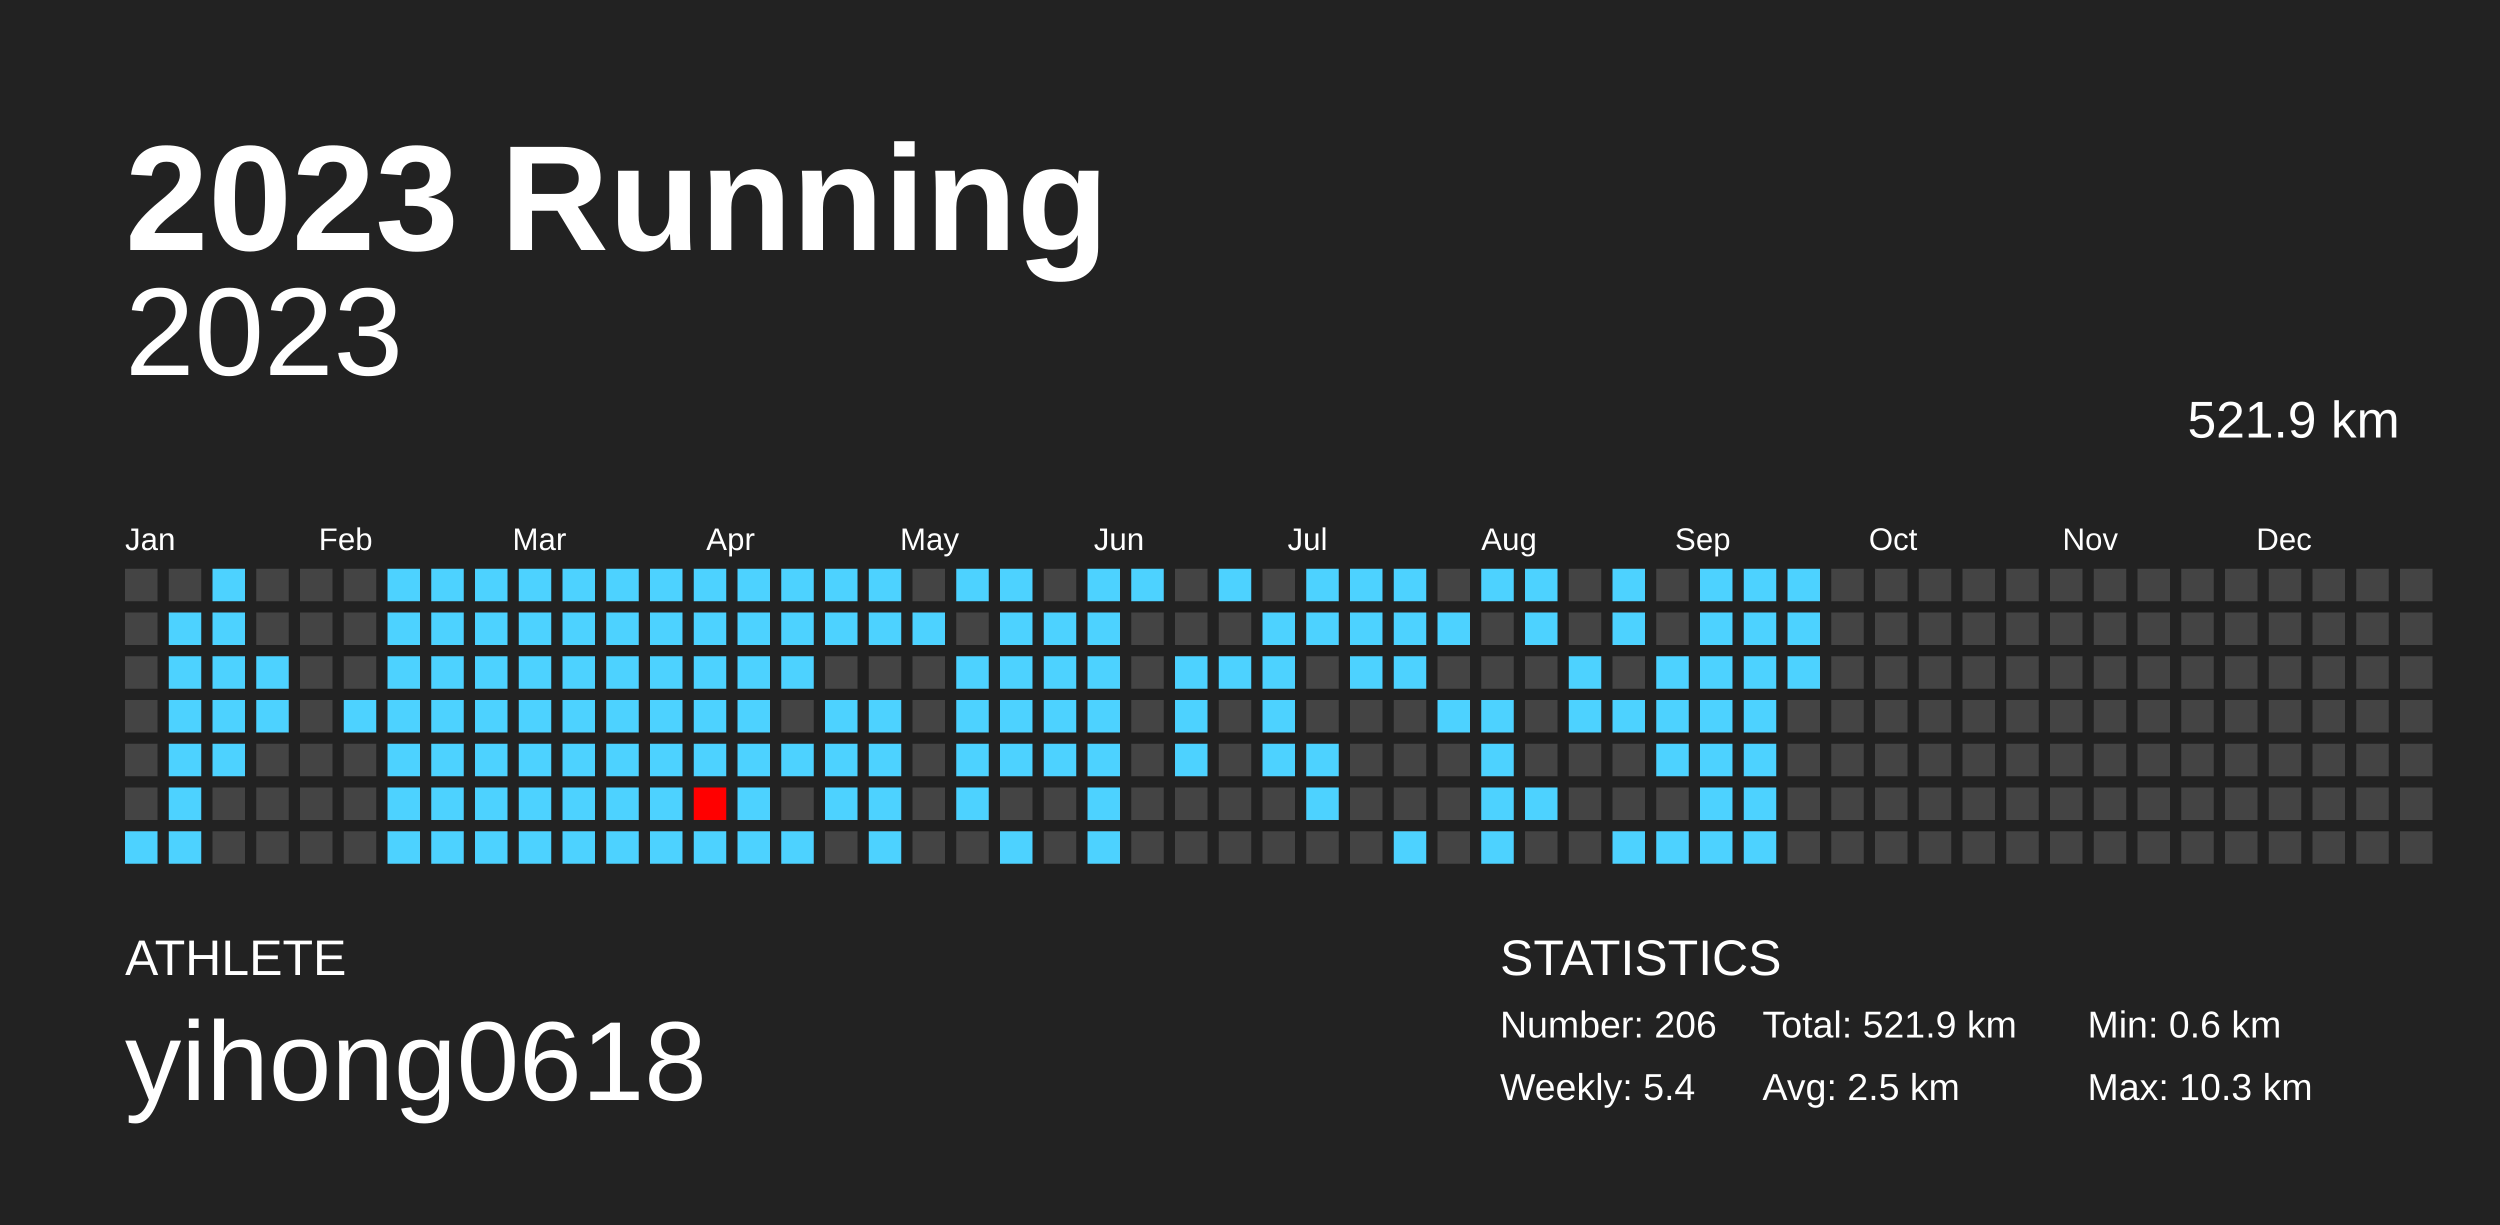
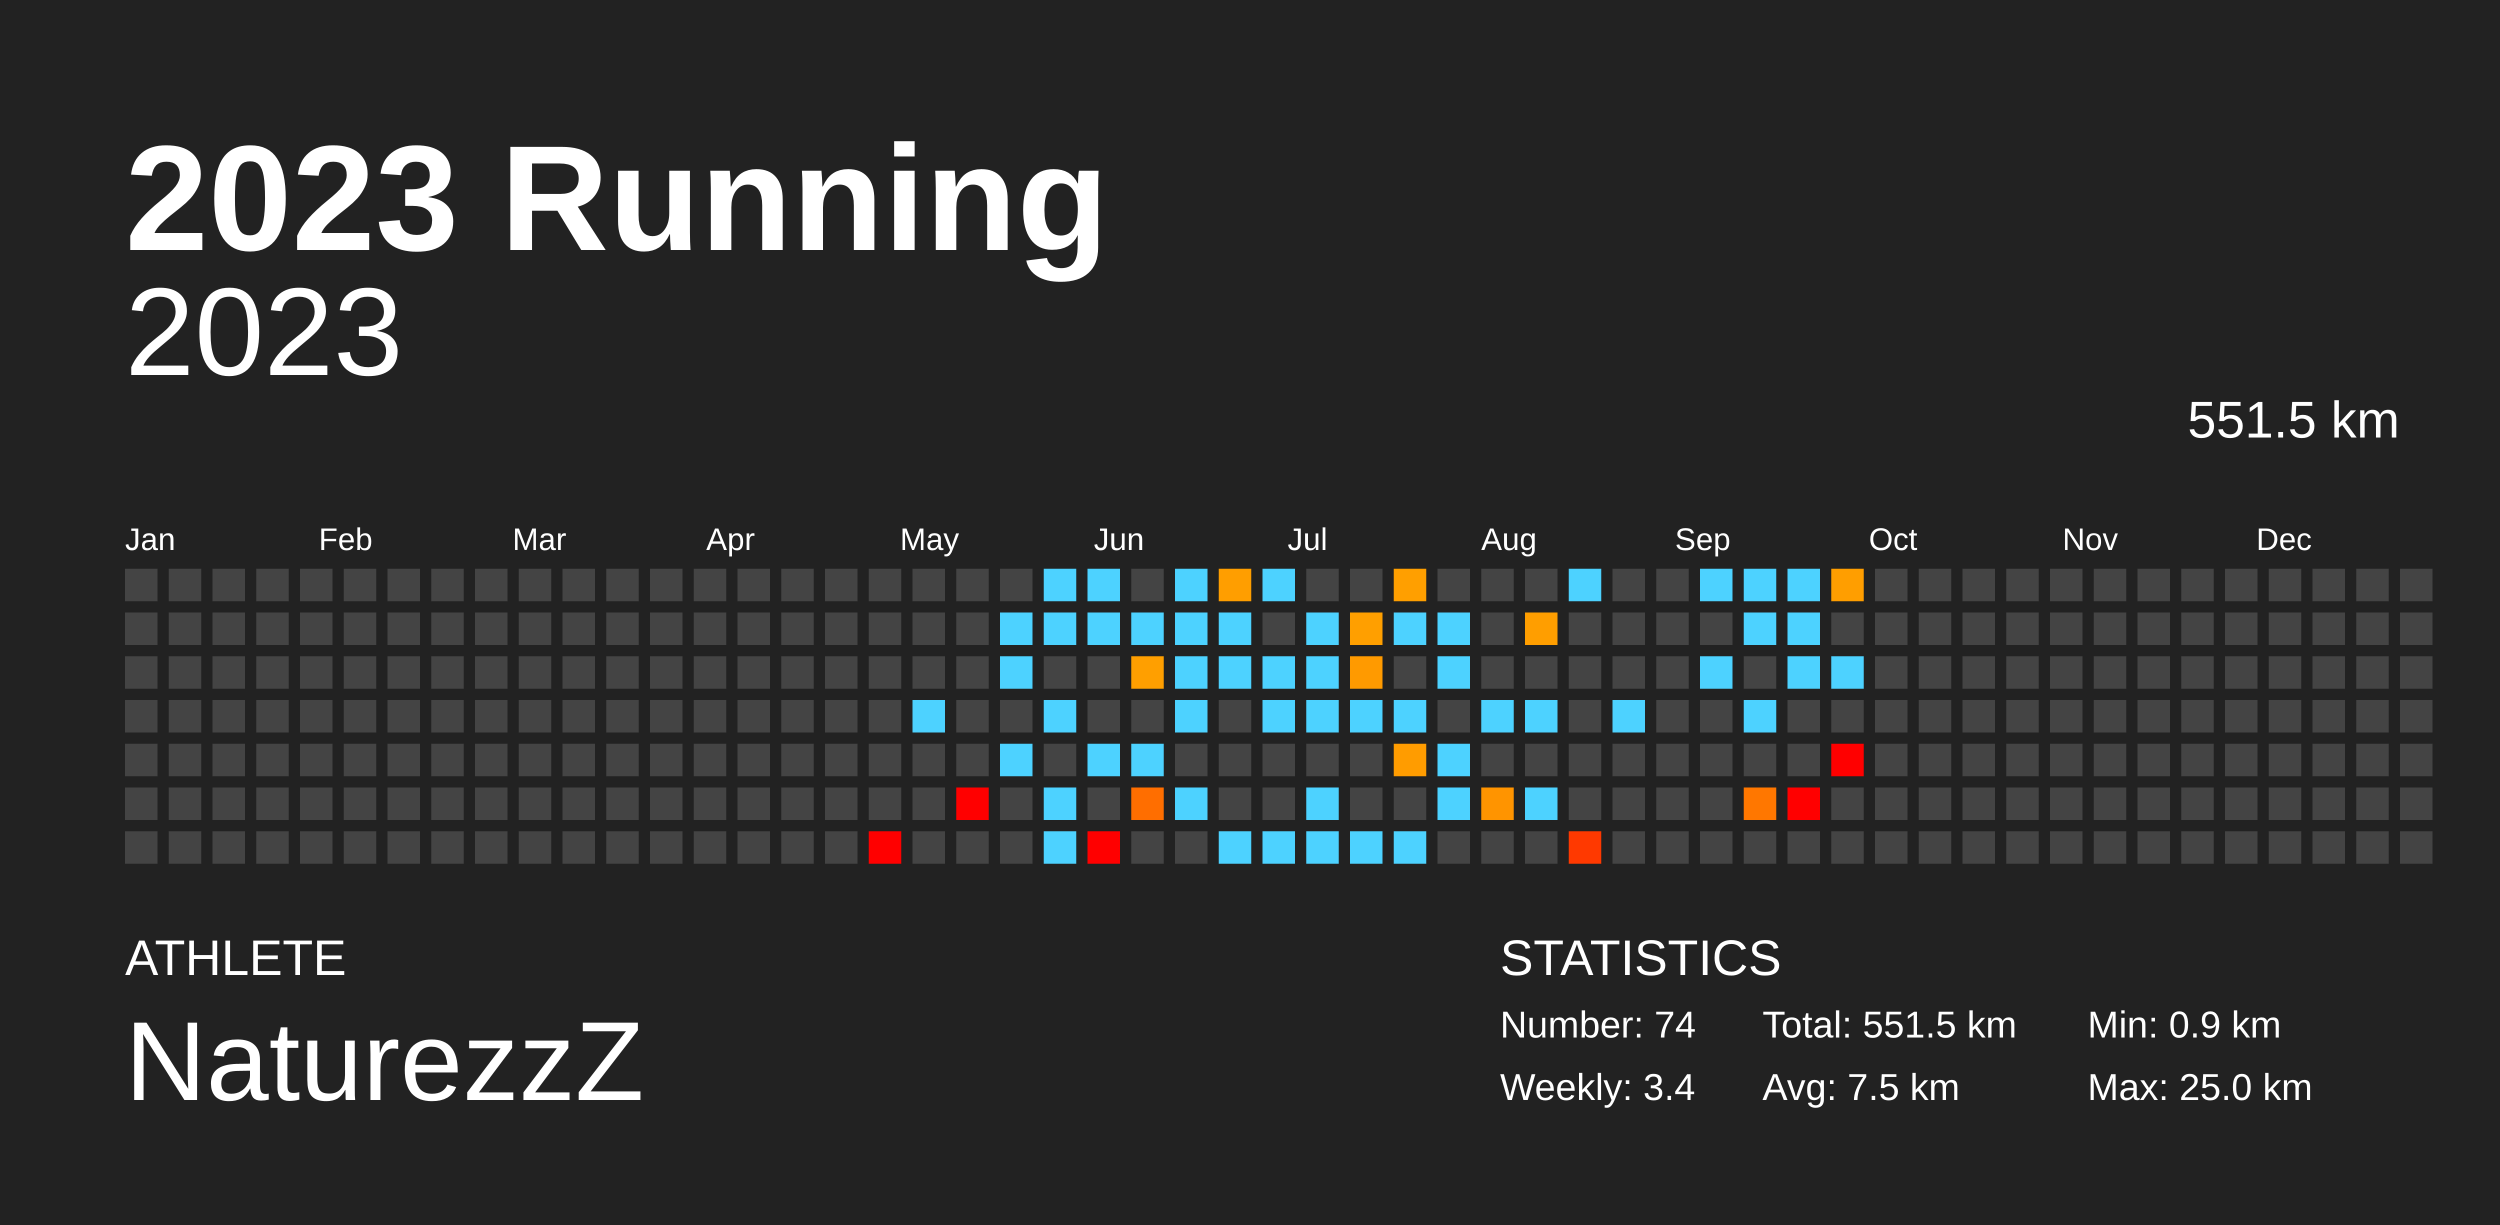
<svg xmlns="http://www.w3.org/2000/svg" baseProfile="full" height="98mm" version="1.1" viewBox="0,0,200,98" width="200mm">
  <defs />
  <rect fill="#222222" height="98" width="200" x="0" y="0" />
  <text fill="#FFFFFF" style="font-size:12px; font-family:Arial; font-weight:bold;" x="10" y="20">2023 Running</text>
  <text fill="#FFFFFF" style="font-size:4px; font-family:Arial" x="10" y="78">ATHLETE</text>
-   <text fill="#FFFFFF" style="font-size:9px; font-family:Arial" x="10" y="88">yihong0618</text>
+   <text fill="#FFFFFF" style="font-size:9px; font-family:Arial" x="10" y="88">NaturezzZ</text>
  <text fill="#FFFFFF" style="font-size:4px; font-family:Arial" x="120" y="78">STATISTICS</text>
-   <text fill="#FFFFFF" style="font-size:3px; font-family:Arial" x="120" y="83">Number: 206</text>
-   <text fill="#FFFFFF" style="font-size:3px; font-family:Arial" x="120" y="88">Weekly: 5.4</text>
-   <text fill="#FFFFFF" style="font-size:3px; font-family:Arial" x="141" y="83">Total: 521.9 km</text>
-   <text fill="#FFFFFF" style="font-size:3px; font-family:Arial" x="141" y="88">Avg: 2.5 km</text>
-   <text fill="#FFFFFF" style="font-size:3px; font-family:Arial" x="167" y="83">Min: 0.6 km</text>
-   <text fill="#FFFFFF" style="font-size:3px; font-family:Arial" x="167" y="88">Max: 10.3 km</text>
+   <text fill="#FFFFFF" style="font-size:3px; font-family:Arial" x="120" y="83">Number: 74</text>
+   <text fill="#FFFFFF" style="font-size:3px; font-family:Arial" x="120" y="88">Weekly: 3.4</text>
+   <text fill="#FFFFFF" style="font-size:3px; font-family:Arial" x="141" y="83">Total: 551.5 km</text>
+   <text fill="#FFFFFF" style="font-size:3px; font-family:Arial" x="141" y="88">Avg: 7.5 km</text>
+   <text fill="#FFFFFF" style="font-size:3px; font-family:Arial" x="167" y="83">Min: 0.9 km</text>
+   <text fill="#FFFFFF" style="font-size:3px; font-family:Arial" x="167" y="88">Max: 25.0 km</text>
  <text alignment-baseline="hanging" fill="#FFFFFF" style="font-size:10.0px; font-family:Arial;" x="10" y="30">2023</text>
-   <text alignment-baseline="hanging" fill="#FFFFFF" style="font-size:4.125px; font-family:Arial;" x="175" y="35">521.9 km</text>
+   <text alignment-baseline="hanging" fill="#FFFFFF" style="font-size:4.125px; font-family:Arial;" x="175" y="35">551.5 km</text>
  <text fill="#FFFFFF" style="font-size:2.5px; font-family:Arial" x="10.0" y="44">Jan</text>
  <text fill="#FFFFFF" style="font-size:2.5px; font-family:Arial" x="25.5" y="44">Feb</text>
  <text fill="#FFFFFF" style="font-size:2.5px; font-family:Arial" x="41.0" y="44">Mar</text>
  <text fill="#FFFFFF" style="font-size:2.5px; font-family:Arial" x="56.5" y="44">Apr</text>
  <text fill="#FFFFFF" style="font-size:2.5px; font-family:Arial" x="72.0" y="44">May</text>
  <text fill="#FFFFFF" style="font-size:2.5px; font-family:Arial" x="87.5" y="44">Jun</text>
  <text fill="#FFFFFF" style="font-size:2.5px; font-family:Arial" x="103.0" y="44">Jul</text>
  <text fill="#FFFFFF" style="font-size:2.5px; font-family:Arial" x="118.5" y="44">Aug</text>
  <text fill="#FFFFFF" style="font-size:2.5px; font-family:Arial" x="134.0" y="44">Sep</text>
  <text fill="#FFFFFF" style="font-size:2.5px; font-family:Arial" x="149.5" y="44">Oct</text>
  <text fill="#FFFFFF" style="font-size:2.5px; font-family:Arial" x="165.0" y="44">Nov</text>
  <text fill="#FFFFFF" style="font-size:2.5px; font-family:Arial" x="180.5" y="44">Dec</text>
  <rect fill="#444444" height="2.6" width="2.6" x="10.0" y="45.5" />
  <rect fill="#444444" height="2.6" width="2.6" x="10.0" y="49.0" />
  <rect fill="#444444" height="2.6" width="2.6" x="10.0" y="52.5" />
  <rect fill="#444444" height="2.6" width="2.6" x="10.0" y="56.0" />
  <rect fill="#444444" height="2.6" width="2.6" x="10.0" y="59.5" />
  <rect fill="#444444" height="2.6" width="2.6" x="10.0" y="63.0" />
-   <rect fill="#4dd2ff" height="2.6" width="2.6" x="10.0" y="66.5" />
+   <rect fill="#444444" height="2.6" width="2.6" x="10.0" y="66.5" />
  <rect fill="#444444" height="2.6" width="2.6" x="13.5" y="45.5" />
-   <rect fill="#4dd2ff" height="2.6" width="2.6" x="13.5" y="49.0" />
-   <rect fill="#4dd2ff" height="2.6" width="2.6" x="13.5" y="52.5" />
-   <rect fill="#4dd2ff" height="2.6" width="2.6" x="13.5" y="56.0" />
-   <rect fill="#4dd2ff" height="2.6" width="2.6" x="13.5" y="59.5" />
-   <rect fill="#4dd2ff" height="2.6" width="2.6" x="13.5" y="63.0" />
-   <rect fill="#4dd2ff" height="2.6" width="2.6" x="13.5" y="66.5" />
-   <rect fill="#4dd2ff" height="2.6" width="2.6" x="17.0" y="45.5" />
-   <rect fill="#4dd2ff" height="2.6" width="2.6" x="17.0" y="49.0" />
-   <rect fill="#4dd2ff" height="2.6" width="2.6" x="17.0" y="52.5" />
-   <rect fill="#4dd2ff" height="2.6" width="2.6" x="17.0" y="56.0" />
-   <rect fill="#4dd2ff" height="2.6" width="2.6" x="17.0" y="59.5" />
+   <rect fill="#444444" height="2.6" width="2.6" x="13.5" y="49.0" />
+   <rect fill="#444444" height="2.6" width="2.6" x="13.5" y="52.5" />
+   <rect fill="#444444" height="2.6" width="2.6" x="13.5" y="56.0" />
+   <rect fill="#444444" height="2.6" width="2.6" x="13.5" y="59.5" />
+   <rect fill="#444444" height="2.6" width="2.6" x="13.5" y="63.0" />
+   <rect fill="#444444" height="2.6" width="2.6" x="13.5" y="66.5" />
+   <rect fill="#444444" height="2.6" width="2.6" x="17.0" y="45.5" />
+   <rect fill="#444444" height="2.6" width="2.6" x="17.0" y="49.0" />
+   <rect fill="#444444" height="2.6" width="2.6" x="17.0" y="52.5" />
+   <rect fill="#444444" height="2.6" width="2.6" x="17.0" y="56.0" />
+   <rect fill="#444444" height="2.6" width="2.6" x="17.0" y="59.5" />
  <rect fill="#444444" height="2.6" width="2.6" x="17.0" y="63.0" />
  <rect fill="#444444" height="2.6" width="2.6" x="17.0" y="66.5" />
  <rect fill="#444444" height="2.6" width="2.6" x="20.5" y="45.5" />
  <rect fill="#444444" height="2.6" width="2.6" x="20.5" y="49.0" />
-   <rect fill="#4dd2ff" height="2.6" width="2.6" x="20.5" y="52.5" />
-   <rect fill="#4dd2ff" height="2.6" width="2.6" x="20.5" y="56.0" />
+   <rect fill="#444444" height="2.6" width="2.6" x="20.5" y="52.5" />
+   <rect fill="#444444" height="2.6" width="2.6" x="20.5" y="56.0" />
  <rect fill="#444444" height="2.6" width="2.6" x="20.5" y="59.5" />
  <rect fill="#444444" height="2.6" width="2.6" x="20.5" y="63.0" />
  <rect fill="#444444" height="2.6" width="2.6" x="20.5" y="66.5" />
  <rect fill="#444444" height="2.6" width="2.6" x="24.0" y="45.5" />
  <rect fill="#444444" height="2.6" width="2.6" x="24.0" y="49.0" />
  <rect fill="#444444" height="2.6" width="2.6" x="24.0" y="52.5" />
  <rect fill="#444444" height="2.6" width="2.6" x="24.0" y="56.0" />
  <rect fill="#444444" height="2.6" width="2.6" x="24.0" y="59.5" />
  <rect fill="#444444" height="2.6" width="2.6" x="24.0" y="63.0" />
  <rect fill="#444444" height="2.6" width="2.6" x="24.0" y="66.5" />
  <rect fill="#444444" height="2.6" width="2.6" x="27.5" y="45.5" />
  <rect fill="#444444" height="2.6" width="2.6" x="27.5" y="49.0" />
  <rect fill="#444444" height="2.6" width="2.6" x="27.5" y="52.5" />
-   <rect fill="#4dd2ff" height="2.6" width="2.6" x="27.5" y="56.0" />
+   <rect fill="#444444" height="2.6" width="2.6" x="27.5" y="56.0" />
  <rect fill="#444444" height="2.6" width="2.6" x="27.5" y="59.5" />
  <rect fill="#444444" height="2.6" width="2.6" x="27.5" y="63.0" />
  <rect fill="#444444" height="2.6" width="2.6" x="27.5" y="66.5" />
-   <rect fill="#4dd2ff" height="2.6" width="2.6" x="31.0" y="45.5" />
-   <rect fill="#4dd2ff" height="2.6" width="2.6" x="31.0" y="49.0" />
-   <rect fill="#4dd2ff" height="2.6" width="2.6" x="31.0" y="52.5" />
-   <rect fill="#4dd2ff" height="2.6" width="2.6" x="31.0" y="56.0" />
-   <rect fill="#4dd2ff" height="2.6" width="2.6" x="31.0" y="59.5" />
-   <rect fill="#4dd2ff" height="2.6" width="2.6" x="31.0" y="63.0" />
-   <rect fill="#4dd2ff" height="2.6" width="2.6" x="31.0" y="66.5" />
-   <rect fill="#4dd2ff" height="2.6" width="2.6" x="34.5" y="45.5" />
-   <rect fill="#4dd2ff" height="2.6" width="2.6" x="34.5" y="49.0" />
-   <rect fill="#4dd2ff" height="2.6" width="2.6" x="34.5" y="52.5" />
-   <rect fill="#4dd2ff" height="2.6" width="2.6" x="34.5" y="56.0" />
-   <rect fill="#4dd2ff" height="2.6" width="2.6" x="34.5" y="59.5" />
-   <rect fill="#4dd2ff" height="2.6" width="2.6" x="34.5" y="63.0" />
-   <rect fill="#4dd2ff" height="2.6" width="2.6" x="34.5" y="66.5" />
-   <rect fill="#4dd2ff" height="2.6" width="2.6" x="38.0" y="45.5" />
-   <rect fill="#4dd2ff" height="2.6" width="2.6" x="38.0" y="49.0" />
-   <rect fill="#4dd2ff" height="2.6" width="2.6" x="38.0" y="52.5" />
-   <rect fill="#4dd2ff" height="2.6" width="2.6" x="38.0" y="56.0" />
-   <rect fill="#4dd2ff" height="2.6" width="2.6" x="38.0" y="59.5" />
-   <rect fill="#4dd2ff" height="2.6" width="2.6" x="38.0" y="63.0" />
-   <rect fill="#4dd2ff" height="2.6" width="2.6" x="38.0" y="66.5" />
-   <rect fill="#4dd2ff" height="2.6" width="2.6" x="41.5" y="45.5" />
-   <rect fill="#4dd2ff" height="2.6" width="2.6" x="41.5" y="49.0" />
-   <rect fill="#4dd2ff" height="2.6" width="2.6" x="41.5" y="52.5" />
-   <rect fill="#4dd2ff" height="2.6" width="2.6" x="41.5" y="56.0" />
-   <rect fill="#4dd2ff" height="2.6" width="2.6" x="41.5" y="59.5" />
-   <rect fill="#4dd2ff" height="2.6" width="2.6" x="41.5" y="63.0" />
-   <rect fill="#4dd2ff" height="2.6" width="2.6" x="41.5" y="66.5" />
-   <rect fill="#4dd2ff" height="2.6" width="2.6" x="45.0" y="45.5" />
-   <rect fill="#4dd2ff" height="2.6" width="2.6" x="45.0" y="49.0" />
-   <rect fill="#4dd2ff" height="2.6" width="2.6" x="45.0" y="52.5" />
-   <rect fill="#4dd2ff" height="2.6" width="2.6" x="45.0" y="56.0" />
-   <rect fill="#4dd2ff" height="2.6" width="2.6" x="45.0" y="59.5" />
-   <rect fill="#4dd2ff" height="2.6" width="2.6" x="45.0" y="63.0" />
-   <rect fill="#4dd2ff" height="2.6" width="2.6" x="45.0" y="66.5" />
-   <rect fill="#4dd2ff" height="2.6" width="2.6" x="48.5" y="45.5" />
-   <rect fill="#4dd2ff" height="2.6" width="2.6" x="48.5" y="49.0" />
-   <rect fill="#4dd2ff" height="2.6" width="2.6" x="48.5" y="52.5" />
-   <rect fill="#4dd2ff" height="2.6" width="2.6" x="48.5" y="56.0" />
-   <rect fill="#4dd2ff" height="2.6" width="2.6" x="48.5" y="59.5" />
-   <rect fill="#4dd2ff" height="2.6" width="2.6" x="48.5" y="63.0" />
-   <rect fill="#4dd2ff" height="2.6" width="2.6" x="48.5" y="66.5" />
-   <rect fill="#4dd2ff" height="2.6" width="2.6" x="52.0" y="45.5" />
-   <rect fill="#4dd2ff" height="2.6" width="2.6" x="52.0" y="49.0" />
-   <rect fill="#4dd2ff" height="2.6" width="2.6" x="52.0" y="52.5" />
-   <rect fill="#4dd2ff" height="2.6" width="2.6" x="52.0" y="56.0" />
-   <rect fill="#4dd2ff" height="2.6" width="2.6" x="52.0" y="59.5" />
-   <rect fill="#4dd2ff" height="2.6" width="2.6" x="52.0" y="63.0" />
-   <rect fill="#4dd2ff" height="2.6" width="2.6" x="52.0" y="66.5" />
-   <rect fill="#4dd2ff" height="2.6" width="2.6" x="55.5" y="45.5" />
-   <rect fill="#4dd2ff" height="2.6" width="2.6" x="55.5" y="49.0" />
-   <rect fill="#4dd2ff" height="2.6" width="2.6" x="55.5" y="52.5" />
-   <rect fill="#4dd2ff" height="2.6" width="2.6" x="55.5" y="56.0" />
-   <rect fill="#4dd2ff" height="2.6" width="2.6" x="55.5" y="59.5" />
-   <rect fill="#ff0000" height="2.6" width="2.6" x="55.5" y="63.0" />
-   <rect fill="#4dd2ff" height="2.6" width="2.6" x="55.5" y="66.5" />
-   <rect fill="#4dd2ff" height="2.6" width="2.6" x="59.0" y="45.5" />
-   <rect fill="#4dd2ff" height="2.6" width="2.6" x="59.0" y="49.0" />
-   <rect fill="#4dd2ff" height="2.6" width="2.6" x="59.0" y="52.5" />
-   <rect fill="#4dd2ff" height="2.6" width="2.6" x="59.0" y="56.0" />
-   <rect fill="#4dd2ff" height="2.6" width="2.6" x="59.0" y="59.5" />
-   <rect fill="#4dd2ff" height="2.6" width="2.6" x="59.0" y="63.0" />
-   <rect fill="#4dd2ff" height="2.6" width="2.6" x="59.0" y="66.5" />
-   <rect fill="#4dd2ff" height="2.6" width="2.6" x="62.5" y="45.5" />
-   <rect fill="#4dd2ff" height="2.6" width="2.6" x="62.5" y="49.0" />
-   <rect fill="#4dd2ff" height="2.6" width="2.6" x="62.5" y="52.5" />
+   <rect fill="#444444" height="2.6" width="2.6" x="31.0" y="45.5" />
+   <rect fill="#444444" height="2.6" width="2.6" x="31.0" y="49.0" />
+   <rect fill="#444444" height="2.6" width="2.6" x="31.0" y="52.5" />
+   <rect fill="#444444" height="2.6" width="2.6" x="31.0" y="56.0" />
+   <rect fill="#444444" height="2.6" width="2.6" x="31.0" y="59.5" />
+   <rect fill="#444444" height="2.6" width="2.6" x="31.0" y="63.0" />
+   <rect fill="#444444" height="2.6" width="2.6" x="31.0" y="66.5" />
+   <rect fill="#444444" height="2.6" width="2.6" x="34.5" y="45.5" />
+   <rect fill="#444444" height="2.6" width="2.6" x="34.5" y="49.0" />
+   <rect fill="#444444" height="2.6" width="2.6" x="34.5" y="52.5" />
+   <rect fill="#444444" height="2.6" width="2.6" x="34.5" y="56.0" />
+   <rect fill="#444444" height="2.6" width="2.6" x="34.5" y="59.5" />
+   <rect fill="#444444" height="2.6" width="2.6" x="34.5" y="63.0" />
+   <rect fill="#444444" height="2.6" width="2.6" x="34.5" y="66.5" />
+   <rect fill="#444444" height="2.6" width="2.6" x="38.0" y="45.5" />
+   <rect fill="#444444" height="2.6" width="2.6" x="38.0" y="49.0" />
+   <rect fill="#444444" height="2.6" width="2.6" x="38.0" y="52.5" />
+   <rect fill="#444444" height="2.6" width="2.6" x="38.0" y="56.0" />
+   <rect fill="#444444" height="2.6" width="2.6" x="38.0" y="59.5" />
+   <rect fill="#444444" height="2.6" width="2.6" x="38.0" y="63.0" />
+   <rect fill="#444444" height="2.6" width="2.6" x="38.0" y="66.5" />
+   <rect fill="#444444" height="2.6" width="2.6" x="41.5" y="45.5" />
+   <rect fill="#444444" height="2.6" width="2.6" x="41.5" y="49.0" />
+   <rect fill="#444444" height="2.6" width="2.6" x="41.5" y="52.5" />
+   <rect fill="#444444" height="2.6" width="2.6" x="41.5" y="56.0" />
+   <rect fill="#444444" height="2.6" width="2.6" x="41.5" y="59.5" />
+   <rect fill="#444444" height="2.6" width="2.6" x="41.5" y="63.0" />
+   <rect fill="#444444" height="2.6" width="2.6" x="41.5" y="66.5" />
+   <rect fill="#444444" height="2.6" width="2.6" x="45.0" y="45.5" />
+   <rect fill="#444444" height="2.6" width="2.6" x="45.0" y="49.0" />
+   <rect fill="#444444" height="2.6" width="2.6" x="45.0" y="52.5" />
+   <rect fill="#444444" height="2.6" width="2.6" x="45.0" y="56.0" />
+   <rect fill="#444444" height="2.6" width="2.6" x="45.0" y="59.5" />
+   <rect fill="#444444" height="2.6" width="2.6" x="45.0" y="63.0" />
+   <rect fill="#444444" height="2.6" width="2.6" x="45.0" y="66.5" />
+   <rect fill="#444444" height="2.6" width="2.6" x="48.5" y="45.5" />
+   <rect fill="#444444" height="2.6" width="2.6" x="48.5" y="49.0" />
+   <rect fill="#444444" height="2.6" width="2.6" x="48.5" y="52.5" />
+   <rect fill="#444444" height="2.6" width="2.6" x="48.5" y="56.0" />
+   <rect fill="#444444" height="2.6" width="2.6" x="48.5" y="59.5" />
+   <rect fill="#444444" height="2.6" width="2.6" x="48.5" y="63.0" />
+   <rect fill="#444444" height="2.6" width="2.6" x="48.5" y="66.5" />
+   <rect fill="#444444" height="2.6" width="2.6" x="52.0" y="45.5" />
+   <rect fill="#444444" height="2.6" width="2.6" x="52.0" y="49.0" />
+   <rect fill="#444444" height="2.6" width="2.6" x="52.0" y="52.5" />
+   <rect fill="#444444" height="2.6" width="2.6" x="52.0" y="56.0" />
+   <rect fill="#444444" height="2.6" width="2.6" x="52.0" y="59.5" />
+   <rect fill="#444444" height="2.6" width="2.6" x="52.0" y="63.0" />
+   <rect fill="#444444" height="2.6" width="2.6" x="52.0" y="66.5" />
+   <rect fill="#444444" height="2.6" width="2.6" x="55.5" y="45.5" />
+   <rect fill="#444444" height="2.6" width="2.6" x="55.5" y="49.0" />
+   <rect fill="#444444" height="2.6" width="2.6" x="55.5" y="52.5" />
+   <rect fill="#444444" height="2.6" width="2.6" x="55.5" y="56.0" />
+   <rect fill="#444444" height="2.6" width="2.6" x="55.5" y="59.5" />
+   <rect fill="#444444" height="2.6" width="2.6" x="55.5" y="63.0" />
+   <rect fill="#444444" height="2.6" width="2.6" x="55.5" y="66.5" />
+   <rect fill="#444444" height="2.6" width="2.6" x="59.0" y="45.5" />
+   <rect fill="#444444" height="2.6" width="2.6" x="59.0" y="49.0" />
+   <rect fill="#444444" height="2.6" width="2.6" x="59.0" y="52.5" />
+   <rect fill="#444444" height="2.6" width="2.6" x="59.0" y="56.0" />
+   <rect fill="#444444" height="2.6" width="2.6" x="59.0" y="59.5" />
+   <rect fill="#444444" height="2.6" width="2.6" x="59.0" y="63.0" />
+   <rect fill="#444444" height="2.6" width="2.6" x="59.0" y="66.5" />
+   <rect fill="#444444" height="2.6" width="2.6" x="62.5" y="45.5" />
+   <rect fill="#444444" height="2.6" width="2.6" x="62.5" y="49.0" />
+   <rect fill="#444444" height="2.6" width="2.6" x="62.5" y="52.5" />
  <rect fill="#444444" height="2.6" width="2.6" x="62.5" y="56.0" />
-   <rect fill="#4dd2ff" height="2.6" width="2.6" x="62.5" y="59.5" />
+   <rect fill="#444444" height="2.6" width="2.6" x="62.5" y="59.5" />
  <rect fill="#444444" height="2.6" width="2.6" x="62.5" y="63.0" />
-   <rect fill="#4dd2ff" height="2.6" width="2.6" x="62.5" y="66.5" />
-   <rect fill="#4dd2ff" height="2.6" width="2.6" x="66.0" y="45.5" />
-   <rect fill="#4dd2ff" height="2.6" width="2.6" x="66.0" y="49.0" />
+   <rect fill="#444444" height="2.6" width="2.6" x="62.5" y="66.5" />
+   <rect fill="#444444" height="2.6" width="2.6" x="66.0" y="45.5" />
+   <rect fill="#444444" height="2.6" width="2.6" x="66.0" y="49.0" />
  <rect fill="#444444" height="2.6" width="2.6" x="66.0" y="52.5" />
-   <rect fill="#4dd2ff" height="2.6" width="2.6" x="66.0" y="56.0" />
-   <rect fill="#4dd2ff" height="2.6" width="2.6" x="66.0" y="59.5" />
-   <rect fill="#4dd2ff" height="2.6" width="2.6" x="66.0" y="63.0" />
+   <rect fill="#444444" height="2.6" width="2.6" x="66.0" y="56.0" />
+   <rect fill="#444444" height="2.6" width="2.6" x="66.0" y="59.5" />
+   <rect fill="#444444" height="2.6" width="2.6" x="66.0" y="63.0" />
  <rect fill="#444444" height="2.6" width="2.6" x="66.0" y="66.5" />
-   <rect fill="#4dd2ff" height="2.6" width="2.6" x="69.5" y="45.5" />
-   <rect fill="#4dd2ff" height="2.6" width="2.6" x="69.5" y="49.0" />
+   <rect fill="#444444" height="2.6" width="2.6" x="69.5" y="45.5" />
+   <rect fill="#444444" height="2.6" width="2.6" x="69.5" y="49.0" />
  <rect fill="#444444" height="2.6" width="2.6" x="69.5" y="52.5" />
-   <rect fill="#4dd2ff" height="2.6" width="2.6" x="69.5" y="56.0" />
-   <rect fill="#4dd2ff" height="2.6" width="2.6" x="69.5" y="59.5" />
-   <rect fill="#4dd2ff" height="2.6" width="2.6" x="69.5" y="63.0" />
-   <rect fill="#4dd2ff" height="2.6" width="2.6" x="69.5" y="66.5" />
+   <rect fill="#444444" height="2.6" width="2.6" x="69.5" y="56.0" />
+   <rect fill="#444444" height="2.6" width="2.6" x="69.5" y="59.5" />
+   <rect fill="#444444" height="2.6" width="2.6" x="69.5" y="63.0" />
+   <rect fill="red" height="2.6" width="2.6" x="69.5" y="66.5" />
  <rect fill="#444444" height="2.6" width="2.6" x="73.0" y="45.5" />
-   <rect fill="#4dd2ff" height="2.6" width="2.6" x="73.0" y="49.0" />
+   <rect fill="#444444" height="2.6" width="2.6" x="73.0" y="49.0" />
  <rect fill="#444444" height="2.6" width="2.6" x="73.0" y="52.5" />
-   <rect fill="#444444" height="2.6" width="2.6" x="73.0" y="56.0" />
+   <rect fill="#4dd2ff" height="2.6" width="2.6" x="73.0" y="56.0" />
  <rect fill="#444444" height="2.6" width="2.6" x="73.0" y="59.5" />
  <rect fill="#444444" height="2.6" width="2.6" x="73.0" y="63.0" />
  <rect fill="#444444" height="2.6" width="2.6" x="73.0" y="66.5" />
-   <rect fill="#4dd2ff" height="2.6" width="2.6" x="76.5" y="45.5" />
+   <rect fill="#444444" height="2.6" width="2.6" x="76.5" y="45.5" />
  <rect fill="#444444" height="2.6" width="2.6" x="76.5" y="49.0" />
-   <rect fill="#4dd2ff" height="2.6" width="2.6" x="76.5" y="52.5" />
-   <rect fill="#4dd2ff" height="2.6" width="2.6" x="76.5" y="56.0" />
-   <rect fill="#4dd2ff" height="2.6" width="2.6" x="76.5" y="59.5" />
-   <rect fill="#4dd2ff" height="2.6" width="2.6" x="76.5" y="63.0" />
+   <rect fill="#444444" height="2.6" width="2.6" x="76.5" y="52.5" />
+   <rect fill="#444444" height="2.6" width="2.6" x="76.5" y="56.0" />
+   <rect fill="#444444" height="2.6" width="2.6" x="76.5" y="59.5" />
+   <rect fill="red" height="2.6" width="2.6" x="76.5" y="63.0" />
  <rect fill="#444444" height="2.6" width="2.6" x="76.5" y="66.5" />
-   <rect fill="#4dd2ff" height="2.6" width="2.6" x="80.0" y="45.5" />
+   <rect fill="#444444" height="2.6" width="2.6" x="80.0" y="45.5" />
  <rect fill="#4dd2ff" height="2.6" width="2.6" x="80.0" y="49.0" />
  <rect fill="#4dd2ff" height="2.6" width="2.6" x="80.0" y="52.5" />
-   <rect fill="#4dd2ff" height="2.6" width="2.6" x="80.0" y="56.0" />
+   <rect fill="#444444" height="2.6" width="2.6" x="80.0" y="56.0" />
  <rect fill="#4dd2ff" height="2.6" width="2.6" x="80.0" y="59.5" />
  <rect fill="#444444" height="2.6" width="2.6" x="80.0" y="63.0" />
-   <rect fill="#4dd2ff" height="2.6" width="2.6" x="80.0" y="66.5" />
-   <rect fill="#444444" height="2.6" width="2.6" x="83.5" y="45.5" />
+   <rect fill="#444444" height="2.6" width="2.6" x="80.0" y="66.5" />
+   <rect fill="#4dd2ff" height="2.6" width="2.6" x="83.5" y="45.5" />
  <rect fill="#4dd2ff" height="2.6" width="2.6" x="83.5" y="49.0" />
-   <rect fill="#4dd2ff" height="2.6" width="2.6" x="83.5" y="52.5" />
+   <rect fill="#444444" height="2.6" width="2.6" x="83.5" y="52.5" />
  <rect fill="#4dd2ff" height="2.6" width="2.6" x="83.5" y="56.0" />
-   <rect fill="#4dd2ff" height="2.6" width="2.6" x="83.5" y="59.5" />
-   <rect fill="#444444" height="2.6" width="2.6" x="83.5" y="63.0" />
-   <rect fill="#444444" height="2.6" width="2.6" x="83.5" y="66.5" />
+   <rect fill="#444444" height="2.6" width="2.6" x="83.5" y="59.5" />
+   <rect fill="#4dd2ff" height="2.6" width="2.6" x="83.5" y="63.0" />
+   <rect fill="#4dd2ff" height="2.6" width="2.6" x="83.5" y="66.5" />
  <rect fill="#4dd2ff" height="2.6" width="2.6" x="87.0" y="45.5" />
  <rect fill="#4dd2ff" height="2.6" width="2.6" x="87.0" y="49.0" />
-   <rect fill="#4dd2ff" height="2.6" width="2.6" x="87.0" y="52.5" />
-   <rect fill="#4dd2ff" height="2.6" width="2.6" x="87.0" y="56.0" />
+   <rect fill="#444444" height="2.6" width="2.6" x="87.0" y="52.5" />
+   <rect fill="#444444" height="2.6" width="2.6" x="87.0" y="56.0" />
  <rect fill="#4dd2ff" height="2.6" width="2.6" x="87.0" y="59.5" />
-   <rect fill="#4dd2ff" height="2.6" width="2.6" x="87.0" y="63.0" />
-   <rect fill="#4dd2ff" height="2.6" width="2.6" x="87.0" y="66.5" />
-   <rect fill="#4dd2ff" height="2.6" width="2.6" x="90.5" y="45.5" />
-   <rect fill="#444444" height="2.6" width="2.6" x="90.5" y="49.0" />
-   <rect fill="#444444" height="2.6" width="2.6" x="90.5" y="52.5" />
+   <rect fill="#444444" height="2.6" width="2.6" x="87.0" y="63.0" />
+   <rect fill="red" height="2.6" width="2.6" x="87.0" y="66.5" />
+   <rect fill="#444444" height="2.6" width="2.6" x="90.5" y="45.5" />
+   <rect fill="#4dd2ff" height="2.6" width="2.6" x="90.5" y="49.0" />
+   <rect fill="#ff9f00" height="2.6" width="2.6" x="90.5" y="52.5" />
  <rect fill="#444444" height="2.6" width="2.6" x="90.5" y="56.0" />
-   <rect fill="#444444" height="2.6" width="2.6" x="90.5" y="59.5" />
-   <rect fill="#444444" height="2.6" width="2.6" x="90.5" y="63.0" />
+   <rect fill="#4dd2ff" height="2.6" width="2.6" x="90.5" y="59.5" />
+   <rect fill="#ff6e00" height="2.6" width="2.6" x="90.5" y="63.0" />
  <rect fill="#444444" height="2.6" width="2.6" x="90.5" y="66.5" />
-   <rect fill="#444444" height="2.6" width="2.6" x="94.0" y="45.5" />
-   <rect fill="#444444" height="2.6" width="2.6" x="94.0" y="49.0" />
+   <rect fill="#4dd2ff" height="2.6" width="2.6" x="94.0" y="45.5" />
+   <rect fill="#4dd2ff" height="2.6" width="2.6" x="94.0" y="49.0" />
  <rect fill="#4dd2ff" height="2.6" width="2.6" x="94.0" y="52.5" />
  <rect fill="#4dd2ff" height="2.6" width="2.6" x="94.0" y="56.0" />
-   <rect fill="#4dd2ff" height="2.6" width="2.6" x="94.0" y="59.5" />
-   <rect fill="#444444" height="2.6" width="2.6" x="94.0" y="63.0" />
+   <rect fill="#444444" height="2.6" width="2.6" x="94.0" y="59.5" />
+   <rect fill="#4dd2ff" height="2.6" width="2.6" x="94.0" y="63.0" />
  <rect fill="#444444" height="2.6" width="2.6" x="94.0" y="66.5" />
-   <rect fill="#4dd2ff" height="2.6" width="2.6" x="97.5" y="45.5" />
-   <rect fill="#444444" height="2.6" width="2.6" x="97.5" y="49.0" />
+   <rect fill="#ff9e00" height="2.6" width="2.6" x="97.5" y="45.5" />
+   <rect fill="#4dd2ff" height="2.6" width="2.6" x="97.5" y="49.0" />
  <rect fill="#4dd2ff" height="2.6" width="2.6" x="97.5" y="52.5" />
  <rect fill="#444444" height="2.6" width="2.6" x="97.5" y="56.0" />
  <rect fill="#444444" height="2.6" width="2.6" x="97.5" y="59.5" />
  <rect fill="#444444" height="2.6" width="2.6" x="97.5" y="63.0" />
-   <rect fill="#444444" height="2.6" width="2.6" x="97.5" y="66.5" />
-   <rect fill="#444444" height="2.6" width="2.6" x="101.0" y="45.5" />
-   <rect fill="#4dd2ff" height="2.6" width="2.6" x="101.0" y="49.0" />
+   <rect fill="#4dd2ff" height="2.6" width="2.6" x="97.5" y="66.5" />
+   <rect fill="#4dd2ff" height="2.6" width="2.6" x="101.0" y="45.5" />
+   <rect fill="#444444" height="2.6" width="2.6" x="101.0" y="49.0" />
  <rect fill="#4dd2ff" height="2.6" width="2.6" x="101.0" y="52.5" />
  <rect fill="#4dd2ff" height="2.6" width="2.6" x="101.0" y="56.0" />
-   <rect fill="#4dd2ff" height="2.6" width="2.6" x="101.0" y="59.5" />
+   <rect fill="#444444" height="2.6" width="2.6" x="101.0" y="59.5" />
  <rect fill="#444444" height="2.6" width="2.6" x="101.0" y="63.0" />
-   <rect fill="#444444" height="2.6" width="2.6" x="101.0" y="66.5" />
-   <rect fill="#4dd2ff" height="2.6" width="2.6" x="104.5" y="45.5" />
+   <rect fill="#4dd2ff" height="2.6" width="2.6" x="101.0" y="66.5" />
+   <rect fill="#444444" height="2.6" width="2.6" x="104.5" y="45.5" />
  <rect fill="#4dd2ff" height="2.6" width="2.6" x="104.5" y="49.0" />
-   <rect fill="#444444" height="2.6" width="2.6" x="104.5" y="52.5" />
-   <rect fill="#444444" height="2.6" width="2.6" x="104.5" y="56.0" />
-   <rect fill="#4dd2ff" height="2.6" width="2.6" x="104.5" y="59.5" />
+   <rect fill="#4dd2ff" height="2.6" width="2.6" x="104.5" y="52.5" />
+   <rect fill="#4dd2ff" height="2.6" width="2.6" x="104.5" y="56.0" />
+   <rect fill="#444444" height="2.6" width="2.6" x="104.5" y="59.5" />
  <rect fill="#4dd2ff" height="2.6" width="2.6" x="104.5" y="63.0" />
-   <rect fill="#444444" height="2.6" width="2.6" x="104.5" y="66.5" />
-   <rect fill="#4dd2ff" height="2.6" width="2.6" x="108.0" y="45.5" />
-   <rect fill="#4dd2ff" height="2.6" width="2.6" x="108.0" y="49.0" />
-   <rect fill="#4dd2ff" height="2.6" width="2.6" x="108.0" y="52.5" />
-   <rect fill="#444444" height="2.6" width="2.6" x="108.0" y="56.0" />
+   <rect fill="#4dd2ff" height="2.6" width="2.6" x="104.5" y="66.5" />
+   <rect fill="#444444" height="2.6" width="2.6" x="108.0" y="45.5" />
+   <rect fill="#ff9f00" height="2.6" width="2.6" x="108.0" y="49.0" />
+   <rect fill="#ff9a00" height="2.6" width="2.6" x="108.0" y="52.5" />
+   <rect fill="#4dd2ff" height="2.6" width="2.6" x="108.0" y="56.0" />
  <rect fill="#444444" height="2.6" width="2.6" x="108.0" y="59.5" />
  <rect fill="#444444" height="2.6" width="2.6" x="108.0" y="63.0" />
-   <rect fill="#444444" height="2.6" width="2.6" x="108.0" y="66.5" />
-   <rect fill="#4dd2ff" height="2.6" width="2.6" x="111.5" y="45.5" />
+   <rect fill="#4dd2ff" height="2.6" width="2.6" x="108.0" y="66.5" />
+   <rect fill="#ff9f00" height="2.6" width="2.6" x="111.5" y="45.5" />
  <rect fill="#4dd2ff" height="2.6" width="2.6" x="111.5" y="49.0" />
-   <rect fill="#4dd2ff" height="2.6" width="2.6" x="111.5" y="52.5" />
-   <rect fill="#444444" height="2.6" width="2.6" x="111.5" y="56.0" />
-   <rect fill="#444444" height="2.6" width="2.6" x="111.5" y="59.5" />
+   <rect fill="#444444" height="2.6" width="2.6" x="111.5" y="52.5" />
+   <rect fill="#4dd2ff" height="2.6" width="2.6" x="111.5" y="56.0" />
+   <rect fill="#ff9c00" height="2.6" width="2.6" x="111.5" y="59.5" />
  <rect fill="#444444" height="2.6" width="2.6" x="111.5" y="63.0" />
  <rect fill="#4dd2ff" height="2.6" width="2.6" x="111.5" y="66.5" />
  <rect fill="#444444" height="2.6" width="2.6" x="115.0" y="45.5" />
  <rect fill="#4dd2ff" height="2.6" width="2.6" x="115.0" y="49.0" />
-   <rect fill="#444444" height="2.6" width="2.6" x="115.0" y="52.5" />
-   <rect fill="#4dd2ff" height="2.6" width="2.6" x="115.0" y="56.0" />
-   <rect fill="#444444" height="2.6" width="2.6" x="115.0" y="59.5" />
-   <rect fill="#444444" height="2.6" width="2.6" x="115.0" y="63.0" />
+   <rect fill="#4dd2ff" height="2.6" width="2.6" x="115.0" y="52.5" />
+   <rect fill="#444444" height="2.6" width="2.6" x="115.0" y="56.0" />
+   <rect fill="#4dd2ff" height="2.6" width="2.6" x="115.0" y="59.5" />
+   <rect fill="#4dd2ff" height="2.6" width="2.6" x="115.0" y="63.0" />
  <rect fill="#444444" height="2.6" width="2.6" x="115.0" y="66.5" />
-   <rect fill="#4dd2ff" height="2.6" width="2.6" x="118.5" y="45.5" />
+   <rect fill="#444444" height="2.6" width="2.6" x="118.5" y="45.5" />
  <rect fill="#444444" height="2.6" width="2.6" x="118.5" y="49.0" />
  <rect fill="#444444" height="2.6" width="2.6" x="118.5" y="52.5" />
  <rect fill="#4dd2ff" height="2.6" width="2.6" x="118.5" y="56.0" />
-   <rect fill="#4dd2ff" height="2.6" width="2.6" x="118.5" y="59.5" />
-   <rect fill="#4dd2ff" height="2.6" width="2.6" x="118.5" y="63.0" />
-   <rect fill="#4dd2ff" height="2.6" width="2.6" x="118.5" y="66.5" />
-   <rect fill="#4dd2ff" height="2.6" width="2.6" x="122.0" y="45.5" />
-   <rect fill="#4dd2ff" height="2.6" width="2.6" x="122.0" y="49.0" />
+   <rect fill="#444444" height="2.6" width="2.6" x="118.5" y="59.5" />
+   <rect fill="#ff9400" height="2.6" width="2.6" x="118.5" y="63.0" />
+   <rect fill="#444444" height="2.6" width="2.6" x="118.5" y="66.5" />
+   <rect fill="#444444" height="2.6" width="2.6" x="122.0" y="45.5" />
+   <rect fill="#ff9e00" height="2.6" width="2.6" x="122.0" y="49.0" />
  <rect fill="#444444" height="2.6" width="2.6" x="122.0" y="52.5" />
-   <rect fill="#444444" height="2.6" width="2.6" x="122.0" y="56.0" />
+   <rect fill="#4dd2ff" height="2.6" width="2.6" x="122.0" y="56.0" />
  <rect fill="#444444" height="2.6" width="2.6" x="122.0" y="59.5" />
  <rect fill="#4dd2ff" height="2.6" width="2.6" x="122.0" y="63.0" />
  <rect fill="#444444" height="2.6" width="2.6" x="122.0" y="66.5" />
-   <rect fill="#444444" height="2.6" width="2.6" x="125.5" y="45.5" />
+   <rect fill="#4dd2ff" height="2.6" width="2.6" x="125.5" y="45.5" />
  <rect fill="#444444" height="2.6" width="2.6" x="125.5" y="49.0" />
-   <rect fill="#4dd2ff" height="2.6" width="2.6" x="125.5" y="52.5" />
-   <rect fill="#4dd2ff" height="2.6" width="2.6" x="125.5" y="56.0" />
+   <rect fill="#444444" height="2.6" width="2.6" x="125.5" y="52.5" />
+   <rect fill="#444444" height="2.6" width="2.6" x="125.5" y="56.0" />
  <rect fill="#444444" height="2.6" width="2.6" x="125.5" y="59.5" />
  <rect fill="#444444" height="2.6" width="2.6" x="125.5" y="63.0" />
-   <rect fill="#444444" height="2.6" width="2.6" x="125.5" y="66.5" />
-   <rect fill="#4dd2ff" height="2.6" width="2.6" x="129.0" y="45.5" />
-   <rect fill="#4dd2ff" height="2.6" width="2.6" x="129.0" y="49.0" />
+   <rect fill="#ff3900" height="2.6" width="2.6" x="125.5" y="66.5" />
+   <rect fill="#444444" height="2.6" width="2.6" x="129.0" y="45.5" />
+   <rect fill="#444444" height="2.6" width="2.6" x="129.0" y="49.0" />
  <rect fill="#444444" height="2.6" width="2.6" x="129.0" y="52.5" />
  <rect fill="#4dd2ff" height="2.6" width="2.6" x="129.0" y="56.0" />
  <rect fill="#444444" height="2.6" width="2.6" x="129.0" y="59.5" />
  <rect fill="#444444" height="2.6" width="2.6" x="129.0" y="63.0" />
-   <rect fill="#4dd2ff" height="2.6" width="2.6" x="129.0" y="66.5" />
+   <rect fill="#444444" height="2.6" width="2.6" x="129.0" y="66.5" />
  <rect fill="#444444" height="2.6" width="2.6" x="132.5" y="45.5" />
  <rect fill="#444444" height="2.6" width="2.6" x="132.5" y="49.0" />
-   <rect fill="#4dd2ff" height="2.6" width="2.6" x="132.5" y="52.5" />
-   <rect fill="#4dd2ff" height="2.6" width="2.6" x="132.5" y="56.0" />
-   <rect fill="#4dd2ff" height="2.6" width="2.6" x="132.5" y="59.5" />
+   <rect fill="#444444" height="2.6" width="2.6" x="132.5" y="52.5" />
+   <rect fill="#444444" height="2.6" width="2.6" x="132.5" y="56.0" />
+   <rect fill="#444444" height="2.6" width="2.6" x="132.5" y="59.5" />
  <rect fill="#444444" height="2.6" width="2.6" x="132.5" y="63.0" />
-   <rect fill="#4dd2ff" height="2.6" width="2.6" x="132.5" y="66.5" />
+   <rect fill="#444444" height="2.6" width="2.6" x="132.5" y="66.5" />
  <rect fill="#4dd2ff" height="2.6" width="2.6" x="136.0" y="45.5" />
-   <rect fill="#4dd2ff" height="2.6" width="2.6" x="136.0" y="49.0" />
+   <rect fill="#444444" height="2.6" width="2.6" x="136.0" y="49.0" />
  <rect fill="#4dd2ff" height="2.6" width="2.6" x="136.0" y="52.5" />
-   <rect fill="#4dd2ff" height="2.6" width="2.6" x="136.0" y="56.0" />
-   <rect fill="#4dd2ff" height="2.6" width="2.6" x="136.0" y="59.5" />
-   <rect fill="#4dd2ff" height="2.6" width="2.6" x="136.0" y="63.0" />
-   <rect fill="#4dd2ff" height="2.6" width="2.6" x="136.0" y="66.5" />
+   <rect fill="#444444" height="2.6" width="2.6" x="136.0" y="56.0" />
+   <rect fill="#444444" height="2.6" width="2.6" x="136.0" y="59.5" />
+   <rect fill="#444444" height="2.6" width="2.6" x="136.0" y="63.0" />
+   <rect fill="#444444" height="2.6" width="2.6" x="136.0" y="66.5" />
  <rect fill="#4dd2ff" height="2.6" width="2.6" x="139.5" y="45.5" />
  <rect fill="#4dd2ff" height="2.6" width="2.6" x="139.5" y="49.0" />
-   <rect fill="#4dd2ff" height="2.6" width="2.6" x="139.5" y="52.5" />
+   <rect fill="#444444" height="2.6" width="2.6" x="139.5" y="52.5" />
  <rect fill="#4dd2ff" height="2.6" width="2.6" x="139.5" y="56.0" />
-   <rect fill="#4dd2ff" height="2.6" width="2.6" x="139.5" y="59.5" />
-   <rect fill="#4dd2ff" height="2.6" width="2.6" x="139.5" y="63.0" />
-   <rect fill="#4dd2ff" height="2.6" width="2.6" x="139.5" y="66.5" />
+   <rect fill="#444444" height="2.6" width="2.6" x="139.5" y="59.5" />
+   <rect fill="#ff7700" height="2.6" width="2.6" x="139.5" y="63.0" />
+   <rect fill="#444444" height="2.6" width="2.6" x="139.5" y="66.5" />
  <rect fill="#4dd2ff" height="2.6" width="2.6" x="143.0" y="45.5" />
  <rect fill="#4dd2ff" height="2.6" width="2.6" x="143.0" y="49.0" />
  <rect fill="#4dd2ff" height="2.6" width="2.6" x="143.0" y="52.5" />
  <rect fill="#444444" height="2.6" width="2.6" x="143.0" y="56.0" />
  <rect fill="#444444" height="2.6" width="2.6" x="143.0" y="59.5" />
-   <rect fill="#444444" height="2.6" width="2.6" x="143.0" y="63.0" />
+   <rect fill="red" height="2.6" width="2.6" x="143.0" y="63.0" />
  <rect fill="#444444" height="2.6" width="2.6" x="143.0" y="66.5" />
-   <rect fill="#444444" height="2.6" width="2.6" x="146.5" y="45.5" />
+   <rect fill="#ff9e00" height="2.6" width="2.6" x="146.5" y="45.5" />
  <rect fill="#444444" height="2.6" width="2.6" x="146.5" y="49.0" />
-   <rect fill="#444444" height="2.6" width="2.6" x="146.5" y="52.5" />
+   <rect fill="#4dd2ff" height="2.6" width="2.6" x="146.5" y="52.5" />
  <rect fill="#444444" height="2.6" width="2.6" x="146.5" y="56.0" />
-   <rect fill="#444444" height="2.6" width="2.6" x="146.5" y="59.5" />
+   <rect fill="red" height="2.6" width="2.6" x="146.5" y="59.5" />
  <rect fill="#444444" height="2.6" width="2.6" x="146.5" y="63.0" />
  <rect fill="#444444" height="2.6" width="2.6" x="146.5" y="66.5" />
  <rect fill="#444444" height="2.6" width="2.6" x="150.0" y="45.5" />
  <rect fill="#444444" height="2.6" width="2.6" x="150.0" y="49.0" />
  <rect fill="#444444" height="2.6" width="2.6" x="150.0" y="52.5" />
  <rect fill="#444444" height="2.6" width="2.6" x="150.0" y="56.0" />
  <rect fill="#444444" height="2.6" width="2.6" x="150.0" y="59.5" />
  <rect fill="#444444" height="2.6" width="2.6" x="150.0" y="63.0" />
  <rect fill="#444444" height="2.6" width="2.6" x="150.0" y="66.5" />
  <rect fill="#444444" height="2.6" width="2.6" x="153.5" y="45.5" />
  <rect fill="#444444" height="2.6" width="2.6" x="153.5" y="49.0" />
  <rect fill="#444444" height="2.6" width="2.6" x="153.5" y="52.5" />
  <rect fill="#444444" height="2.6" width="2.6" x="153.5" y="56.0" />
  <rect fill="#444444" height="2.6" width="2.6" x="153.5" y="59.5" />
  <rect fill="#444444" height="2.6" width="2.6" x="153.5" y="63.0" />
  <rect fill="#444444" height="2.6" width="2.6" x="153.5" y="66.5" />
  <rect fill="#444444" height="2.6" width="2.6" x="157.0" y="45.5" />
  <rect fill="#444444" height="2.6" width="2.6" x="157.0" y="49.0" />
  <rect fill="#444444" height="2.6" width="2.6" x="157.0" y="52.5" />
  <rect fill="#444444" height="2.6" width="2.6" x="157.0" y="56.0" />
  <rect fill="#444444" height="2.6" width="2.6" x="157.0" y="59.5" />
  <rect fill="#444444" height="2.6" width="2.6" x="157.0" y="63.0" />
  <rect fill="#444444" height="2.6" width="2.6" x="157.0" y="66.5" />
  <rect fill="#444444" height="2.6" width="2.6" x="160.5" y="45.5" />
  <rect fill="#444444" height="2.6" width="2.6" x="160.5" y="49.0" />
  <rect fill="#444444" height="2.6" width="2.6" x="160.5" y="52.5" />
  <rect fill="#444444" height="2.6" width="2.6" x="160.5" y="56.0" />
  <rect fill="#444444" height="2.6" width="2.6" x="160.5" y="59.5" />
  <rect fill="#444444" height="2.6" width="2.6" x="160.5" y="63.0" />
  <rect fill="#444444" height="2.6" width="2.6" x="160.5" y="66.5" />
  <rect fill="#444444" height="2.6" width="2.6" x="164.0" y="45.5" />
  <rect fill="#444444" height="2.6" width="2.6" x="164.0" y="49.0" />
  <rect fill="#444444" height="2.6" width="2.6" x="164.0" y="52.5" />
  <rect fill="#444444" height="2.6" width="2.6" x="164.0" y="56.0" />
  <rect fill="#444444" height="2.6" width="2.6" x="164.0" y="59.5" />
  <rect fill="#444444" height="2.6" width="2.6" x="164.0" y="63.0" />
  <rect fill="#444444" height="2.6" width="2.6" x="164.0" y="66.5" />
  <rect fill="#444444" height="2.6" width="2.6" x="167.5" y="45.5" />
  <rect fill="#444444" height="2.6" width="2.6" x="167.5" y="49.0" />
  <rect fill="#444444" height="2.6" width="2.6" x="167.5" y="52.5" />
  <rect fill="#444444" height="2.6" width="2.6" x="167.5" y="56.0" />
  <rect fill="#444444" height="2.6" width="2.6" x="167.5" y="59.5" />
  <rect fill="#444444" height="2.6" width="2.6" x="167.5" y="63.0" />
  <rect fill="#444444" height="2.6" width="2.6" x="167.5" y="66.5" />
  <rect fill="#444444" height="2.6" width="2.6" x="171.0" y="45.5" />
  <rect fill="#444444" height="2.6" width="2.6" x="171.0" y="49.0" />
  <rect fill="#444444" height="2.6" width="2.6" x="171.0" y="52.5" />
  <rect fill="#444444" height="2.6" width="2.6" x="171.0" y="56.0" />
  <rect fill="#444444" height="2.6" width="2.6" x="171.0" y="59.5" />
  <rect fill="#444444" height="2.6" width="2.6" x="171.0" y="63.0" />
  <rect fill="#444444" height="2.6" width="2.6" x="171.0" y="66.5" />
  <rect fill="#444444" height="2.6" width="2.6" x="174.5" y="45.5" />
  <rect fill="#444444" height="2.6" width="2.6" x="174.5" y="49.0" />
  <rect fill="#444444" height="2.6" width="2.6" x="174.5" y="52.5" />
  <rect fill="#444444" height="2.6" width="2.6" x="174.5" y="56.0" />
  <rect fill="#444444" height="2.6" width="2.6" x="174.5" y="59.5" />
  <rect fill="#444444" height="2.6" width="2.6" x="174.5" y="63.0" />
  <rect fill="#444444" height="2.6" width="2.6" x="174.5" y="66.5" />
  <rect fill="#444444" height="2.6" width="2.6" x="178.0" y="45.5" />
  <rect fill="#444444" height="2.6" width="2.6" x="178.0" y="49.0" />
  <rect fill="#444444" height="2.6" width="2.6" x="178.0" y="52.5" />
  <rect fill="#444444" height="2.6" width="2.6" x="178.0" y="56.0" />
  <rect fill="#444444" height="2.6" width="2.6" x="178.0" y="59.5" />
  <rect fill="#444444" height="2.6" width="2.6" x="178.0" y="63.0" />
  <rect fill="#444444" height="2.6" width="2.6" x="178.0" y="66.5" />
  <rect fill="#444444" height="2.6" width="2.6" x="181.5" y="45.5" />
  <rect fill="#444444" height="2.6" width="2.6" x="181.5" y="49.0" />
  <rect fill="#444444" height="2.6" width="2.6" x="181.5" y="52.5" />
  <rect fill="#444444" height="2.6" width="2.6" x="181.5" y="56.0" />
  <rect fill="#444444" height="2.6" width="2.6" x="181.5" y="59.5" />
  <rect fill="#444444" height="2.6" width="2.6" x="181.5" y="63.0" />
  <rect fill="#444444" height="2.6" width="2.6" x="181.5" y="66.5" />
  <rect fill="#444444" height="2.6" width="2.6" x="185.0" y="45.5" />
  <rect fill="#444444" height="2.6" width="2.6" x="185.0" y="49.0" />
  <rect fill="#444444" height="2.6" width="2.6" x="185.0" y="52.5" />
  <rect fill="#444444" height="2.6" width="2.6" x="185.0" y="56.0" />
  <rect fill="#444444" height="2.6" width="2.6" x="185.0" y="59.5" />
  <rect fill="#444444" height="2.6" width="2.6" x="185.0" y="63.0" />
  <rect fill="#444444" height="2.6" width="2.6" x="185.0" y="66.5" />
  <rect fill="#444444" height="2.6" width="2.6" x="188.5" y="45.5" />
  <rect fill="#444444" height="2.6" width="2.6" x="188.5" y="49.0" />
  <rect fill="#444444" height="2.6" width="2.6" x="188.5" y="52.5" />
  <rect fill="#444444" height="2.6" width="2.6" x="188.5" y="56.0" />
  <rect fill="#444444" height="2.6" width="2.6" x="188.5" y="59.5" />
  <rect fill="#444444" height="2.6" width="2.6" x="188.5" y="63.0" />
  <rect fill="#444444" height="2.6" width="2.6" x="188.5" y="66.5" />
  <rect fill="#444444" height="2.6" width="2.6" x="192.0" y="45.5" />
  <rect fill="#444444" height="2.6" width="2.6" x="192.0" y="49.0" />
  <rect fill="#444444" height="2.6" width="2.6" x="192.0" y="52.5" />
  <rect fill="#444444" height="2.6" width="2.6" x="192.0" y="56.0" />
  <rect fill="#444444" height="2.6" width="2.6" x="192.0" y="59.5" />
  <rect fill="#444444" height="2.6" width="2.6" x="192.0" y="63.0" />
  <rect fill="#444444" height="2.6" width="2.6" x="192.0" y="66.5" />
</svg>
